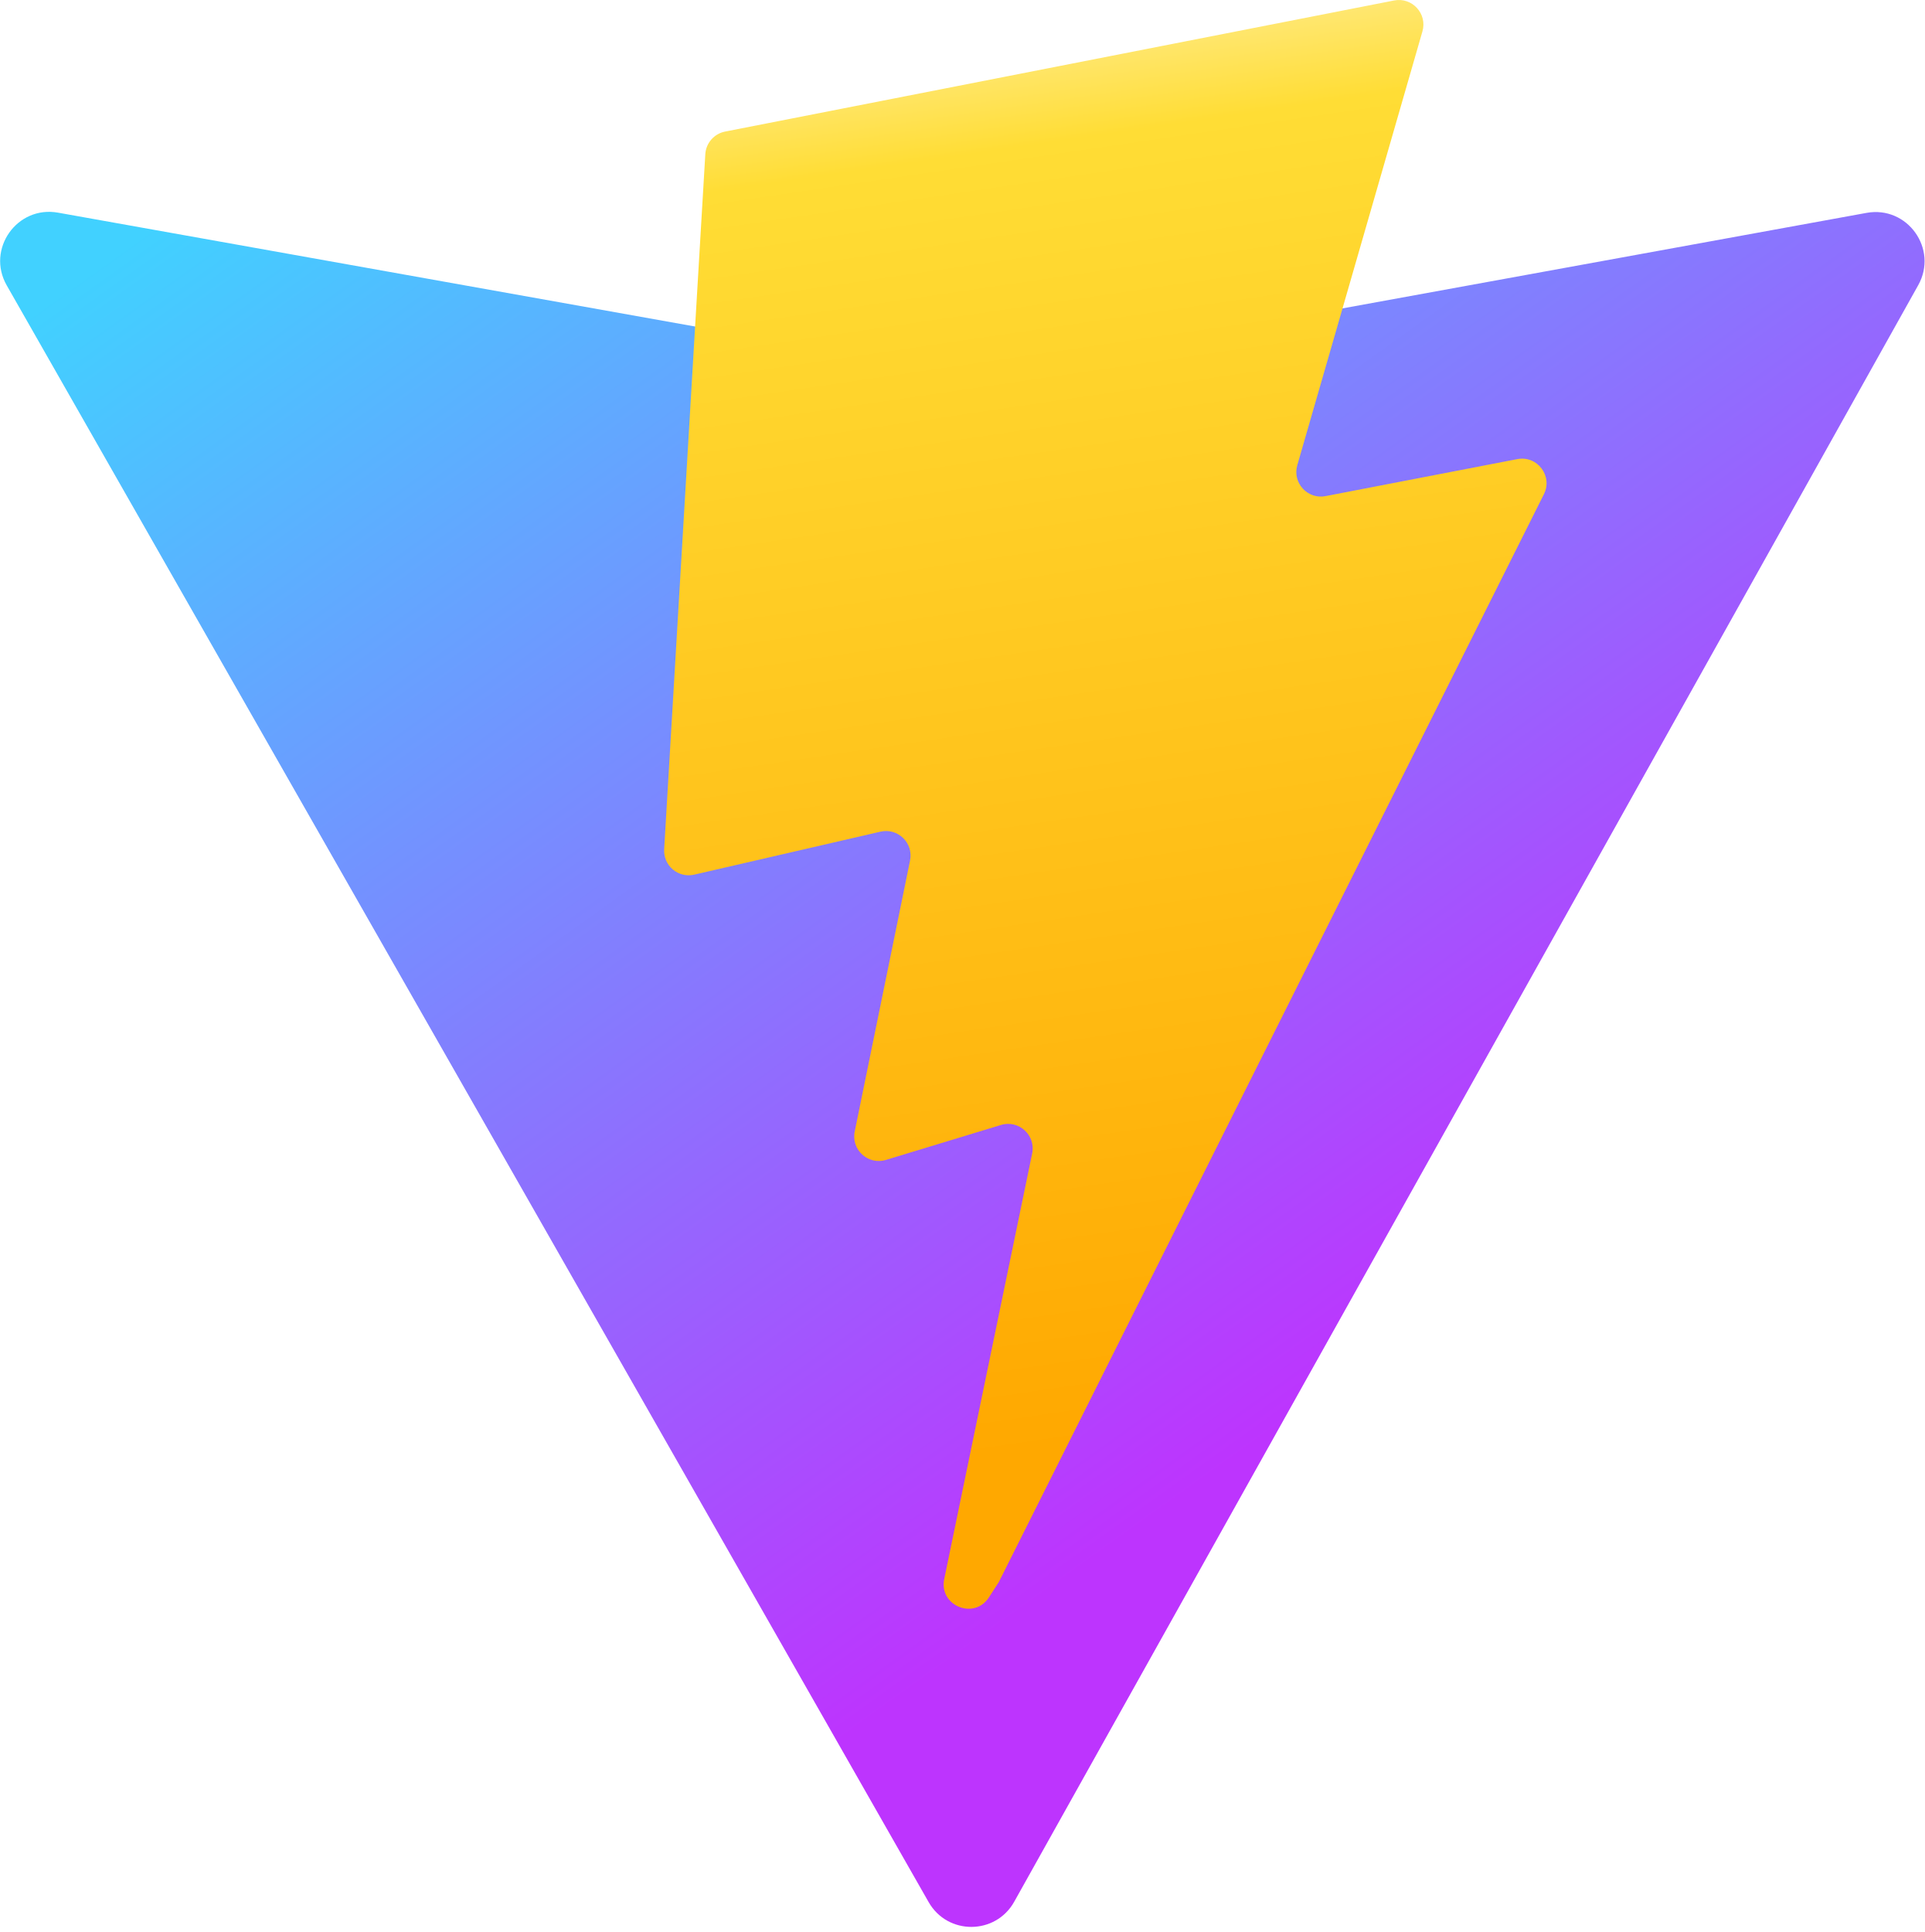
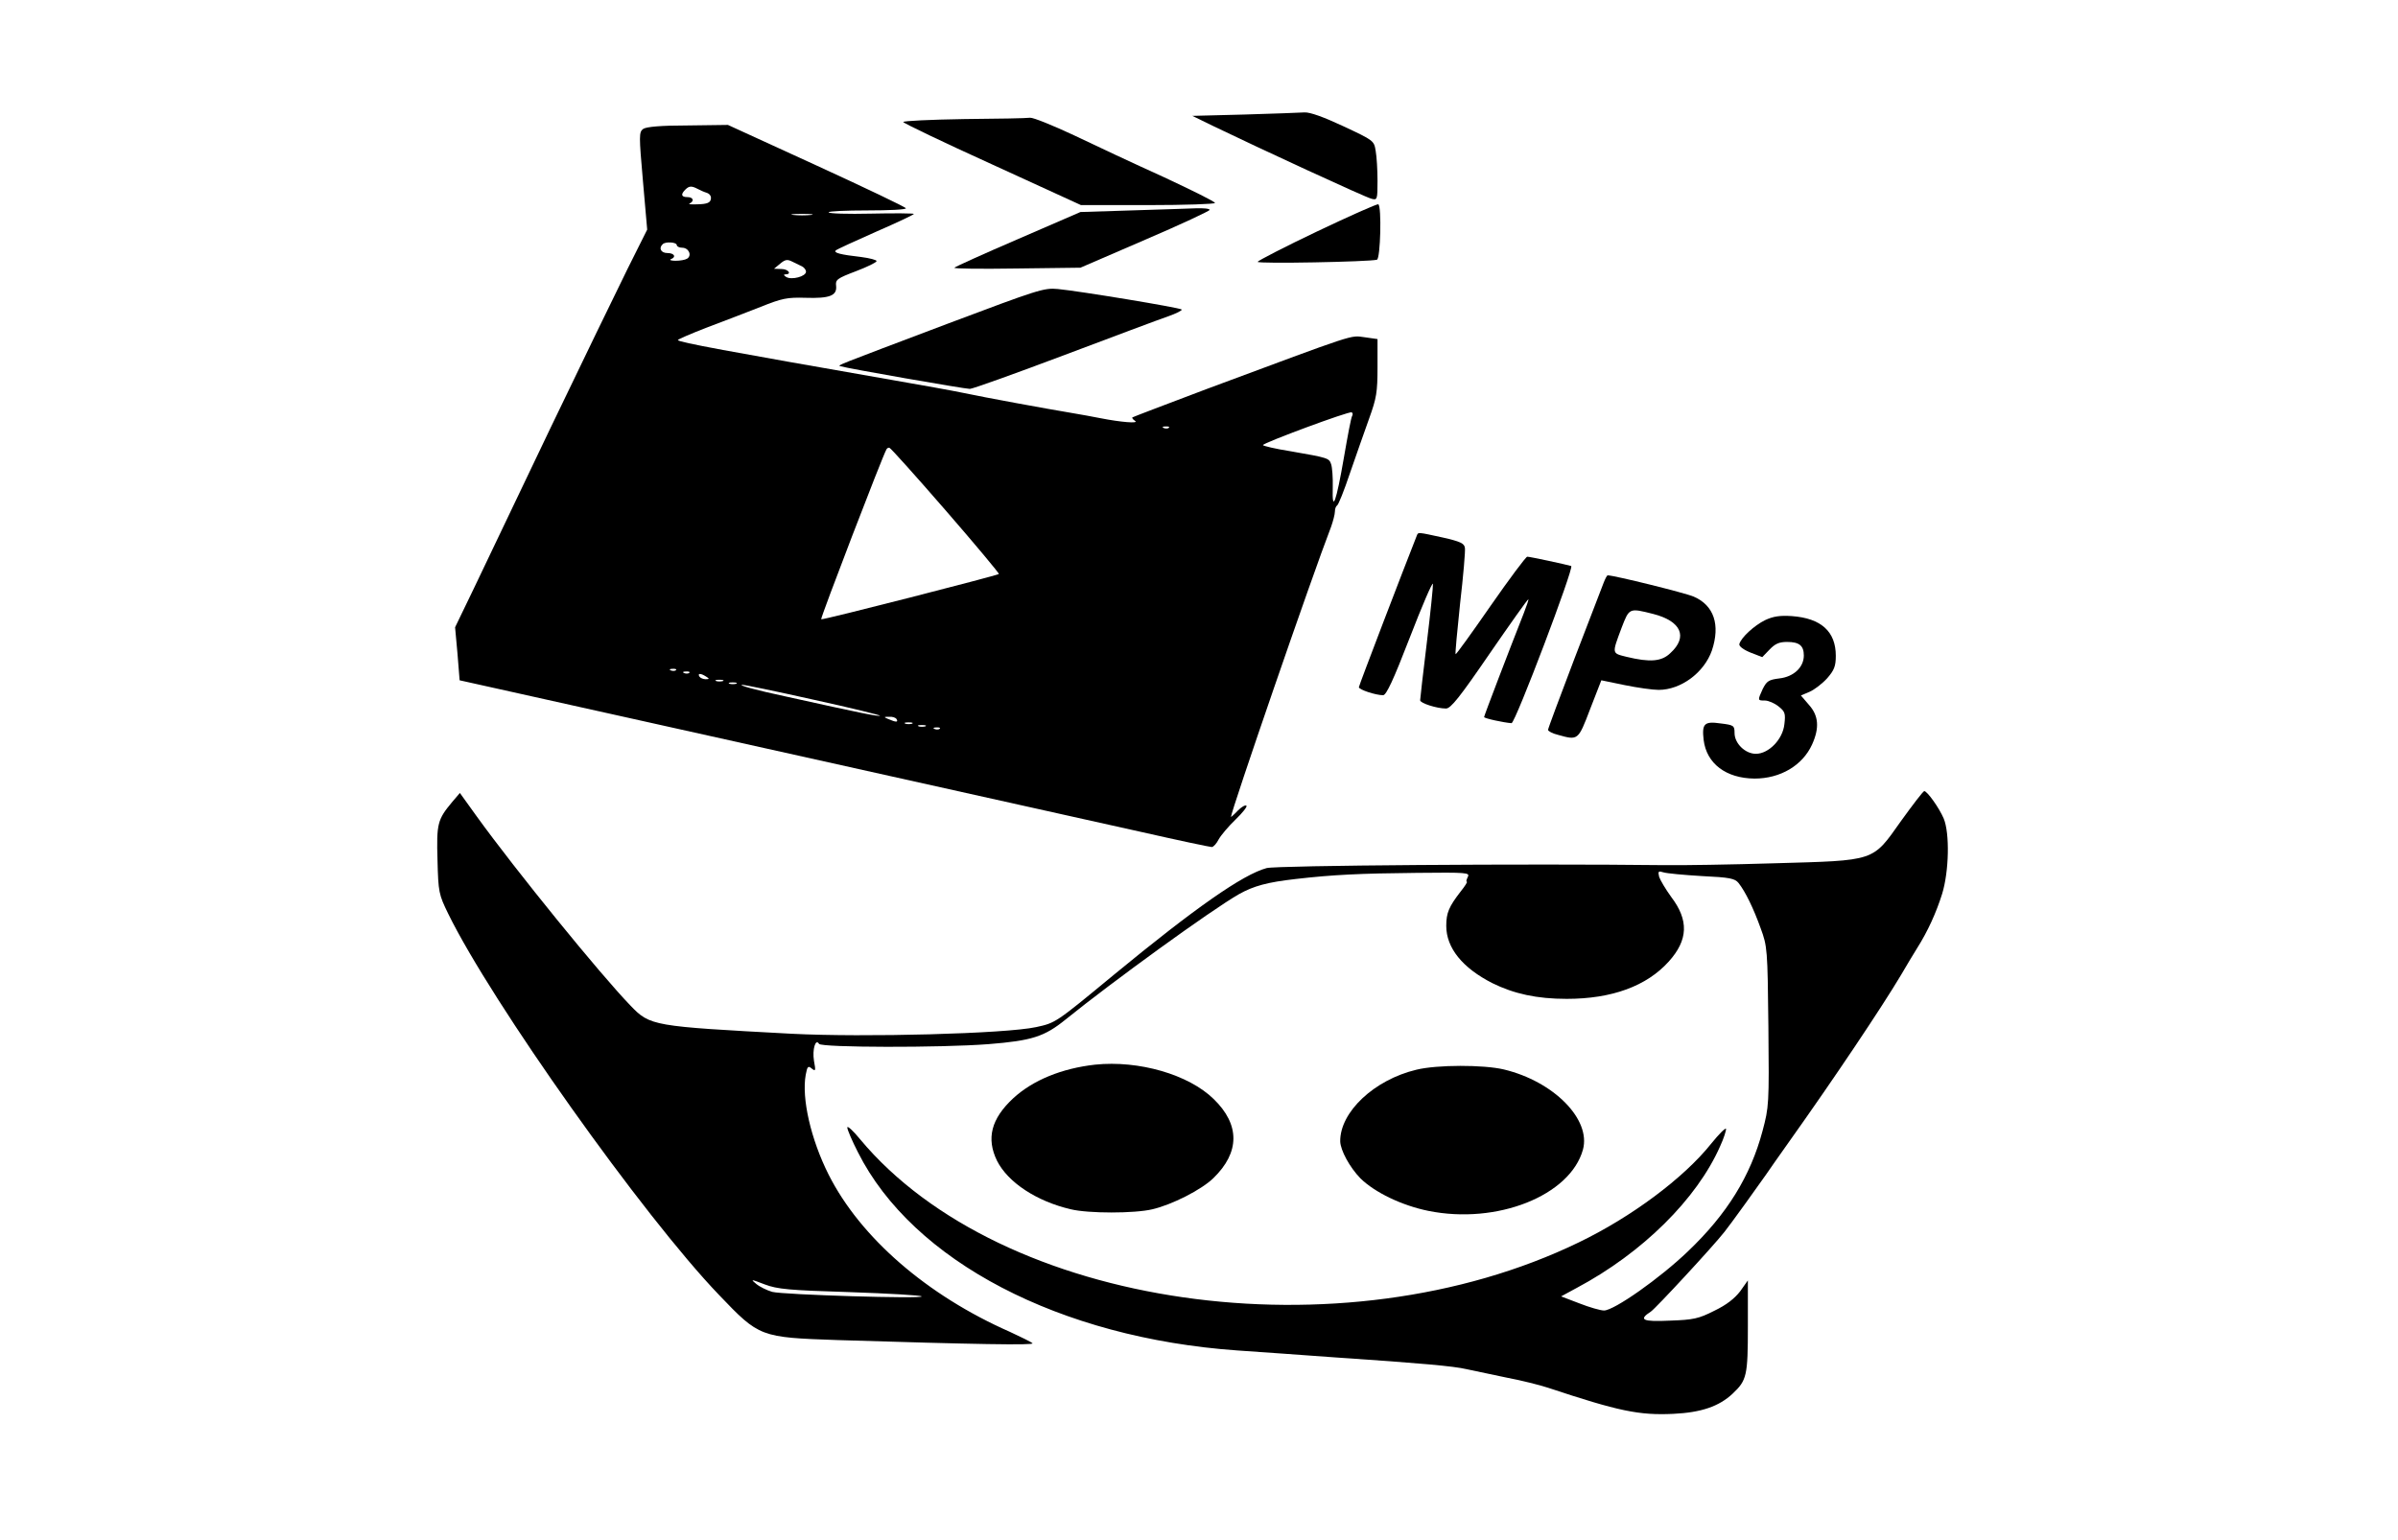
- <svg xmlns="http://www.w3.org/2000/svg" aria-hidden="true" role="img" class="iconify iconify--logos" width="31.88" height="32" preserveAspectRatio="xMidYMid meet" viewBox="0 0 256 257">
-   <defs>
-     <linearGradient id="IconifyId1813088fe1fbc01fb466" x1="-.828%" x2="57.636%" y1="7.652%" y2="78.411%">
-       <stop offset="0%" stop-color="#41D1FF" />
-       <stop offset="100%" stop-color="#BD34FE" />
-     </linearGradient>
-     <linearGradient id="IconifyId1813088fe1fbc01fb467" x1="43.376%" x2="50.316%" y1="2.242%" y2="89.03%">
-       <stop offset="0%" stop-color="#FFEA83" />
-       <stop offset="8.333%" stop-color="#FFDD35" />
-       <stop offset="100%" stop-color="#FFA800" />
-     </linearGradient>
-   </defs>
-   <path fill="url(#IconifyId1813088fe1fbc01fb466)" d="M255.153 37.938L134.897 252.976c-2.483 4.44-8.862 4.466-11.382.048L.875 37.958c-2.746-4.814 1.371-10.646 6.827-9.67l120.385 21.517a6.537 6.537 0 0 0 2.322-.004l117.867-21.483c5.438-.991 9.574 4.796 6.877 9.62Z" />
-   <path fill="url(#IconifyId1813088fe1fbc01fb467)" d="M185.432.063L96.44 17.501a3.268 3.268 0 0 0-2.634 3.014l-5.474 92.456a3.268 3.268 0 0 0 3.997 3.378l24.777-5.718c2.318-.535 4.413 1.507 3.936 3.838l-7.361 36.047c-.495 2.426 1.782 4.5 4.151 3.78l15.304-4.649c2.372-.72 4.652 1.36 4.15 3.788l-11.698 56.621c-.732 3.542 3.979 5.473 5.943 2.437l1.313-2.028l72.516-144.72c1.215-2.423-.88-5.186-3.54-4.672l-25.505 4.922c-2.396.462-4.435-1.77-3.759-4.114l16.646-57.705c.677-2.35-1.37-4.583-3.769-4.113Z" />
+ <svg xmlns="http://www.w3.org/2000/svg" version="1.0" width="900pt" height="578pt" viewBox="0 0 900 578" preserveAspectRatio="xMidYMid meet">
+   <g transform="translate(0,578) scale(0.1,-0.1)" fill="#000000" stroke="none">
+     <path d="M4670 5350 l-195 -5 80 -39 c176 -85 570 -267 592 -272 22 -6 23 -4 23 67 0 41 -3 91 -7 113 -6 38 -8 39 -121 92 -75 35 -125 53 -146 52 -17 -1 -119 -5 -226 -8z" />
+     <path d="M3618 5333 c-126 -2 -228 -7 -228 -11 0 -4 150 -76 333 -159 l334 -153 251 0 c139 0 252 4 252 8 0 5 -87 48 -192 97 -106 48 -258 119 -337 157 -79 37 -153 67 -165 66 -12 -2 -123 -4 -248 -5z" />
+     <path d="M2414 5296 c-16 -12 -16 -24 -1 -195 l16 -183 -74 -148 c-40 -81 -171 -351 -291 -601 -119 -250 -248 -519 -286 -599 l-70 -145 9 -99 8 -100 1155 -257 c635 -141 1268 -282 1406 -313 137 -31 255 -56 262 -56 6 0 18 13 26 29 9 16 37 49 63 74 26 25 45 49 41 52 -4 4 -18 -4 -32 -18 -14 -15 -26 -25 -26 -24 0 21 304 904 376 1090 7 20 14 46 14 56 0 11 4 21 8 23 5 2 27 57 49 123 23 66 55 158 72 205 27 75 31 97 31 191 l0 106 -49 7 c-55 7 -21 18 -591 -194 -151 -57 -277 -105 -280 -107 -2 -2 2 -8 10 -13 17 -11 -54 -5 -130 10 -25 5 -74 14 -110 20 -90 15 -320 57 -405 75 -38 8 -160 30 -270 49 -624 109 -792 140 -801 149 -2 2 46 23 108 47 62 23 154 59 203 78 80 32 99 36 168 34 91 -3 119 8 115 45 -3 23 4 28 75 55 42 16 77 33 77 38 0 4 -26 11 -57 15 -79 9 -106 16 -96 25 4 4 72 35 151 70 78 34 142 64 142 67 0 2 -72 3 -160 1 -88 -2 -160 0 -160 5 0 4 65 7 145 7 80 0 145 3 145 8 0 4 -151 76 -334 160 l-334 153 -151 -2 c-102 0 -155 -5 -167 -13z m204 -225 c9 -5 25 -12 35 -15 11 -4 17 -13 15 -23 -2 -14 -14 -19 -48 -20 -25 -1 -39 0 -32 3 19 9 14 24 -8 24 -23 0 -26 10 -8 28 14 14 23 15 46 3z m425 -98 c-18 -2 -48 -2 -65 0 -18 2 -4 4 32 4 36 0 50 -2 33 -4z m-503 -113 c0 -5 9 -10 20 -10 25 0 38 -29 19 -41 -8 -5 -27 -8 -44 -8 -16 0 -24 3 -17 6 21 8 13 23 -13 23 -24 0 -34 18 -18 33 10 11 53 8 53 -3z m470 -80 c8 -4 15 -13 15 -20 0 -18 -54 -32 -74 -20 -10 6 -11 10 -3 10 25 0 11 20 -15 20 l-28 1 23 19 c19 16 27 17 45 8 12 -6 29 -14 37 -18z m2065 -561 c-4 -5 -17 -75 -31 -156 -29 -168 -45 -213 -42 -113 1 36 -2 75 -6 87 -8 23 -9 24 -153 49 -57 9 -103 20 -103 23 0 8 323 128 333 123 4 -2 5 -8 2 -13z m-688 -45 c-3 -3 -12 -4 -19 -1 -8 3 -5 6 6 6 11 1 17 -2 13 -5z m-838 -310 c112 -129 202 -237 200 -239 -8 -6 -663 -174 -667 -170 -4 3 231 615 245 638 2 4 7 7 11 6 4 0 99 -106 211 -235z m-1012 -600 c-3 -3 -12 -4 -19 -1 -8 3 -5 6 6 6 11 1 17 -2 13 -5z m50 -10 c-3 -3 -12 -4 -19 -1 -8 3 -5 6 6 6 11 1 17 -2 13 -5z m63 -14 c13 -8 13 -10 -2 -10 -9 0 -20 5 -23 10 -8 13 5 13 25 0z m63 -17 c-7 -2 -19 -2 -25 0 -7 3 -2 5 12 5 14 0 19 -2 13 -5z m50 -10 c-7 -2 -19 -2 -25 0 -7 3 -2 5 12 5 14 0 19 -2 13 -5z m291 -60 c142 -31 254 -59 249 -60 -9 -3 -64 8 -353 72 -117 25 -180 43 -165 44 6 1 126 -24 269 -56z m311 -73 c7 -12 -2 -12 -30 0 -19 8 -19 9 2 9 12 1 25 -3 28 -9z m58 -17 c-7 -2 -19 -2 -25 0 -7 3 -2 5 12 5 14 0 19 -2 13 -5z m50 -10 c-7 -2 -19 -2 -25 0 -7 3 -2 5 12 5 14 0 19 -2 13 -5z m54 -9 c-3 -3 -12 -4 -19 -1 -8 3 -5 6 6 6 11 1 17 -2 13 -5z" />
+     <path d="M4943 4911 c-122 -58 -222 -110 -223 -114 0 -8 421 0 448 8 13 5 18 200 5 208 -5 2 -108 -44 -230 -102z" />
+     <path d="M4245 4990 l-190 -6 -233 -101 c-128 -55 -236 -104 -240 -108 -4 -4 101 -5 233 -3 l240 3 243 105 c133 57 242 108 242 112 0 5 -24 7 -52 6 -29 -1 -138 -5 -243 -8z" />
+     <path d="M3560 4566 c-439 -166 -417 -157 -405 -161 19 -7 465 -85 485 -85 10 0 169 57 352 126 183 69 359 135 391 146 32 11 55 23 52 26 -7 7 -382 69 -465 77 -52 5 -75 -3 -410 -129z" />
+     <path d="M5317 3768 c-46 -116 -217 -562 -217 -568 0 -9 63 -30 91 -30 12 0 39 58 100 216 46 119 85 210 87 202 1 -8 -9 -107 -23 -221 -14 -114 -25 -211 -25 -216 0 -11 63 -31 97 -31 18 0 52 43 163 205 78 113 143 205 146 205 2 0 -6 -24 -17 -52 -51 -129 -149 -385 -149 -390 0 -5 74 -21 103 -23 14 0 236 586 224 590 -20 6 -155 35 -165 35 -5 0 -67 -83 -138 -185 -70 -101 -129 -183 -131 -181 -2 1 6 87 17 191 12 103 20 197 18 208 -2 17 -17 24 -83 39 -97 21 -92 21 -98 6z" />
+     <path d="M6019 3593 c-6 -16 -55 -144 -110 -286 -54 -142 -99 -262 -99 -267 0 -5 17 -14 38 -19 75 -21 75 -21 120 97 l42 108 87 -18 c49 -10 106 -18 128 -18 84 0 171 65 200 148 32 96 8 169 -68 202 -32 14 -299 80 -323 80 -3 0 -9 -12 -15 -27z m186 -118 c105 -27 131 -86 64 -147 -33 -32 -77 -35 -164 -14 -56 14 -56 10 -19 109 29 75 28 75 119 52z" />
+     <path d="M6625 3452 c-41 -20 -91 -66 -97 -90 -2 -8 15 -21 42 -32 l44 -17 27 28 c21 22 36 29 66 29 46 0 63 -14 63 -51 0 -44 -38 -80 -92 -86 -40 -5 -47 -10 -62 -39 -20 -44 -20 -44 8 -44 13 0 36 -10 51 -22 24 -19 27 -26 22 -67 -6 -57 -59 -111 -107 -111 -40 0 -80 39 -80 78 0 28 -3 30 -52 36 -62 9 -71 -1 -64 -62 11 -89 84 -144 191 -145 97 0 180 49 216 128 28 62 25 108 -12 149 l-30 35 33 14 c18 8 48 31 66 51 26 30 32 45 32 84 0 91 -55 141 -165 149 -45 3 -70 -1 -100 -15z" />
+     <path d="M7135 2698 c-109 -154 -93 -148 -475 -159 -162 -5 -349 -8 -415 -7 -509 6 -1455 -1 -1491 -11 -89 -24 -268 -149 -574 -401 -219 -181 -218 -180 -291 -196 -114 -25 -647 -39 -918 -25 -523 28 -531 29 -605 106 -114 118 -430 507 -576 709 l-64 89 -29 -34 c-55 -66 -59 -81 -55 -218 3 -121 5 -129 40 -201 163 -333 731 -1134 1017 -1432 151 -158 154 -159 444 -169 513 -16 742 -20 732 -12 -5 5 -44 24 -85 43 -311 137 -561 354 -680 590 -67 133 -102 287 -86 375 6 32 9 35 23 23 14 -11 15 -8 8 29 -7 43 6 86 19 64 9 -14 456 -15 636 -1 163 13 210 28 290 93 173 140 545 410 650 470 55 31 107 45 213 57 138 16 243 21 454 23 189 2 200 1 192 -15 -5 -10 -7 -18 -4 -18 4 0 -7 -17 -23 -37 -44 -57 -54 -80 -54 -129 0 -83 61 -158 173 -215 81 -40 167 -59 279 -59 170 0 300 48 383 140 73 81 76 155 9 243 -21 29 -41 63 -45 75 -5 21 -3 23 16 17 12 -4 77 -10 144 -14 106 -5 124 -9 138 -26 26 -33 56 -95 83 -170 25 -68 26 -78 29 -369 3 -292 2 -302 -22 -392 -45 -169 -133 -312 -280 -452 -104 -100 -277 -222 -315 -222 -13 0 -55 12 -93 27 l-68 26 59 32 c246 131 451 334 538 532 14 30 23 60 22 65 -2 5 -27 -20 -56 -56 -103 -129 -299 -275 -496 -370 -891 -432 -2169 -248 -2698 387 -26 32 -48 52 -48 44 0 -8 18 -50 40 -93 206 -409 758 -697 1424 -744 83 -6 248 -17 366 -26 326 -22 446 -33 493 -44 23 -5 89 -19 147 -31 58 -11 130 -29 160 -39 265 -88 341 -104 470 -98 105 5 172 28 223 76 53 50 57 67 57 253 l0 172 -29 -41 c-21 -27 -51 -51 -97 -73 -59 -30 -79 -34 -166 -37 -104 -5 -120 3 -72 34 19 13 232 243 276 299 16 19 139 190 156 215 9 14 49 70 87 124 170 239 348 505 420 626 21 36 48 81 60 100 41 65 72 134 94 204 26 84 29 228 6 283 -17 40 -62 103 -73 103 -4 0 -43 -51 -87 -112z m-3946 -1769 c146 -5 267 -12 270 -16 10 -10 -521 6 -561 17 -20 6 -47 19 -60 30 -22 18 -20 18 32 -2 48 -18 90 -22 319 -29z" />
+     <path d="M4110 1783 c-125 -14 -233 -58 -307 -126 -83 -77 -102 -151 -61 -235 41 -81 148 -152 277 -182 66 -16 239 -16 306 0 73 17 184 73 229 117 100 97 100 201 1 297 -94 92 -281 146 -445 129z" />
+     <path d="M5316 1764 c-159 -38 -287 -159 -286 -269 1 -34 36 -98 76 -139 54 -53 156 -102 255 -122 257 -52 532 57 580 230 31 113 -109 256 -297 301 -75 18 -251 18 -328 -1z" />
+   </g>
</svg>
